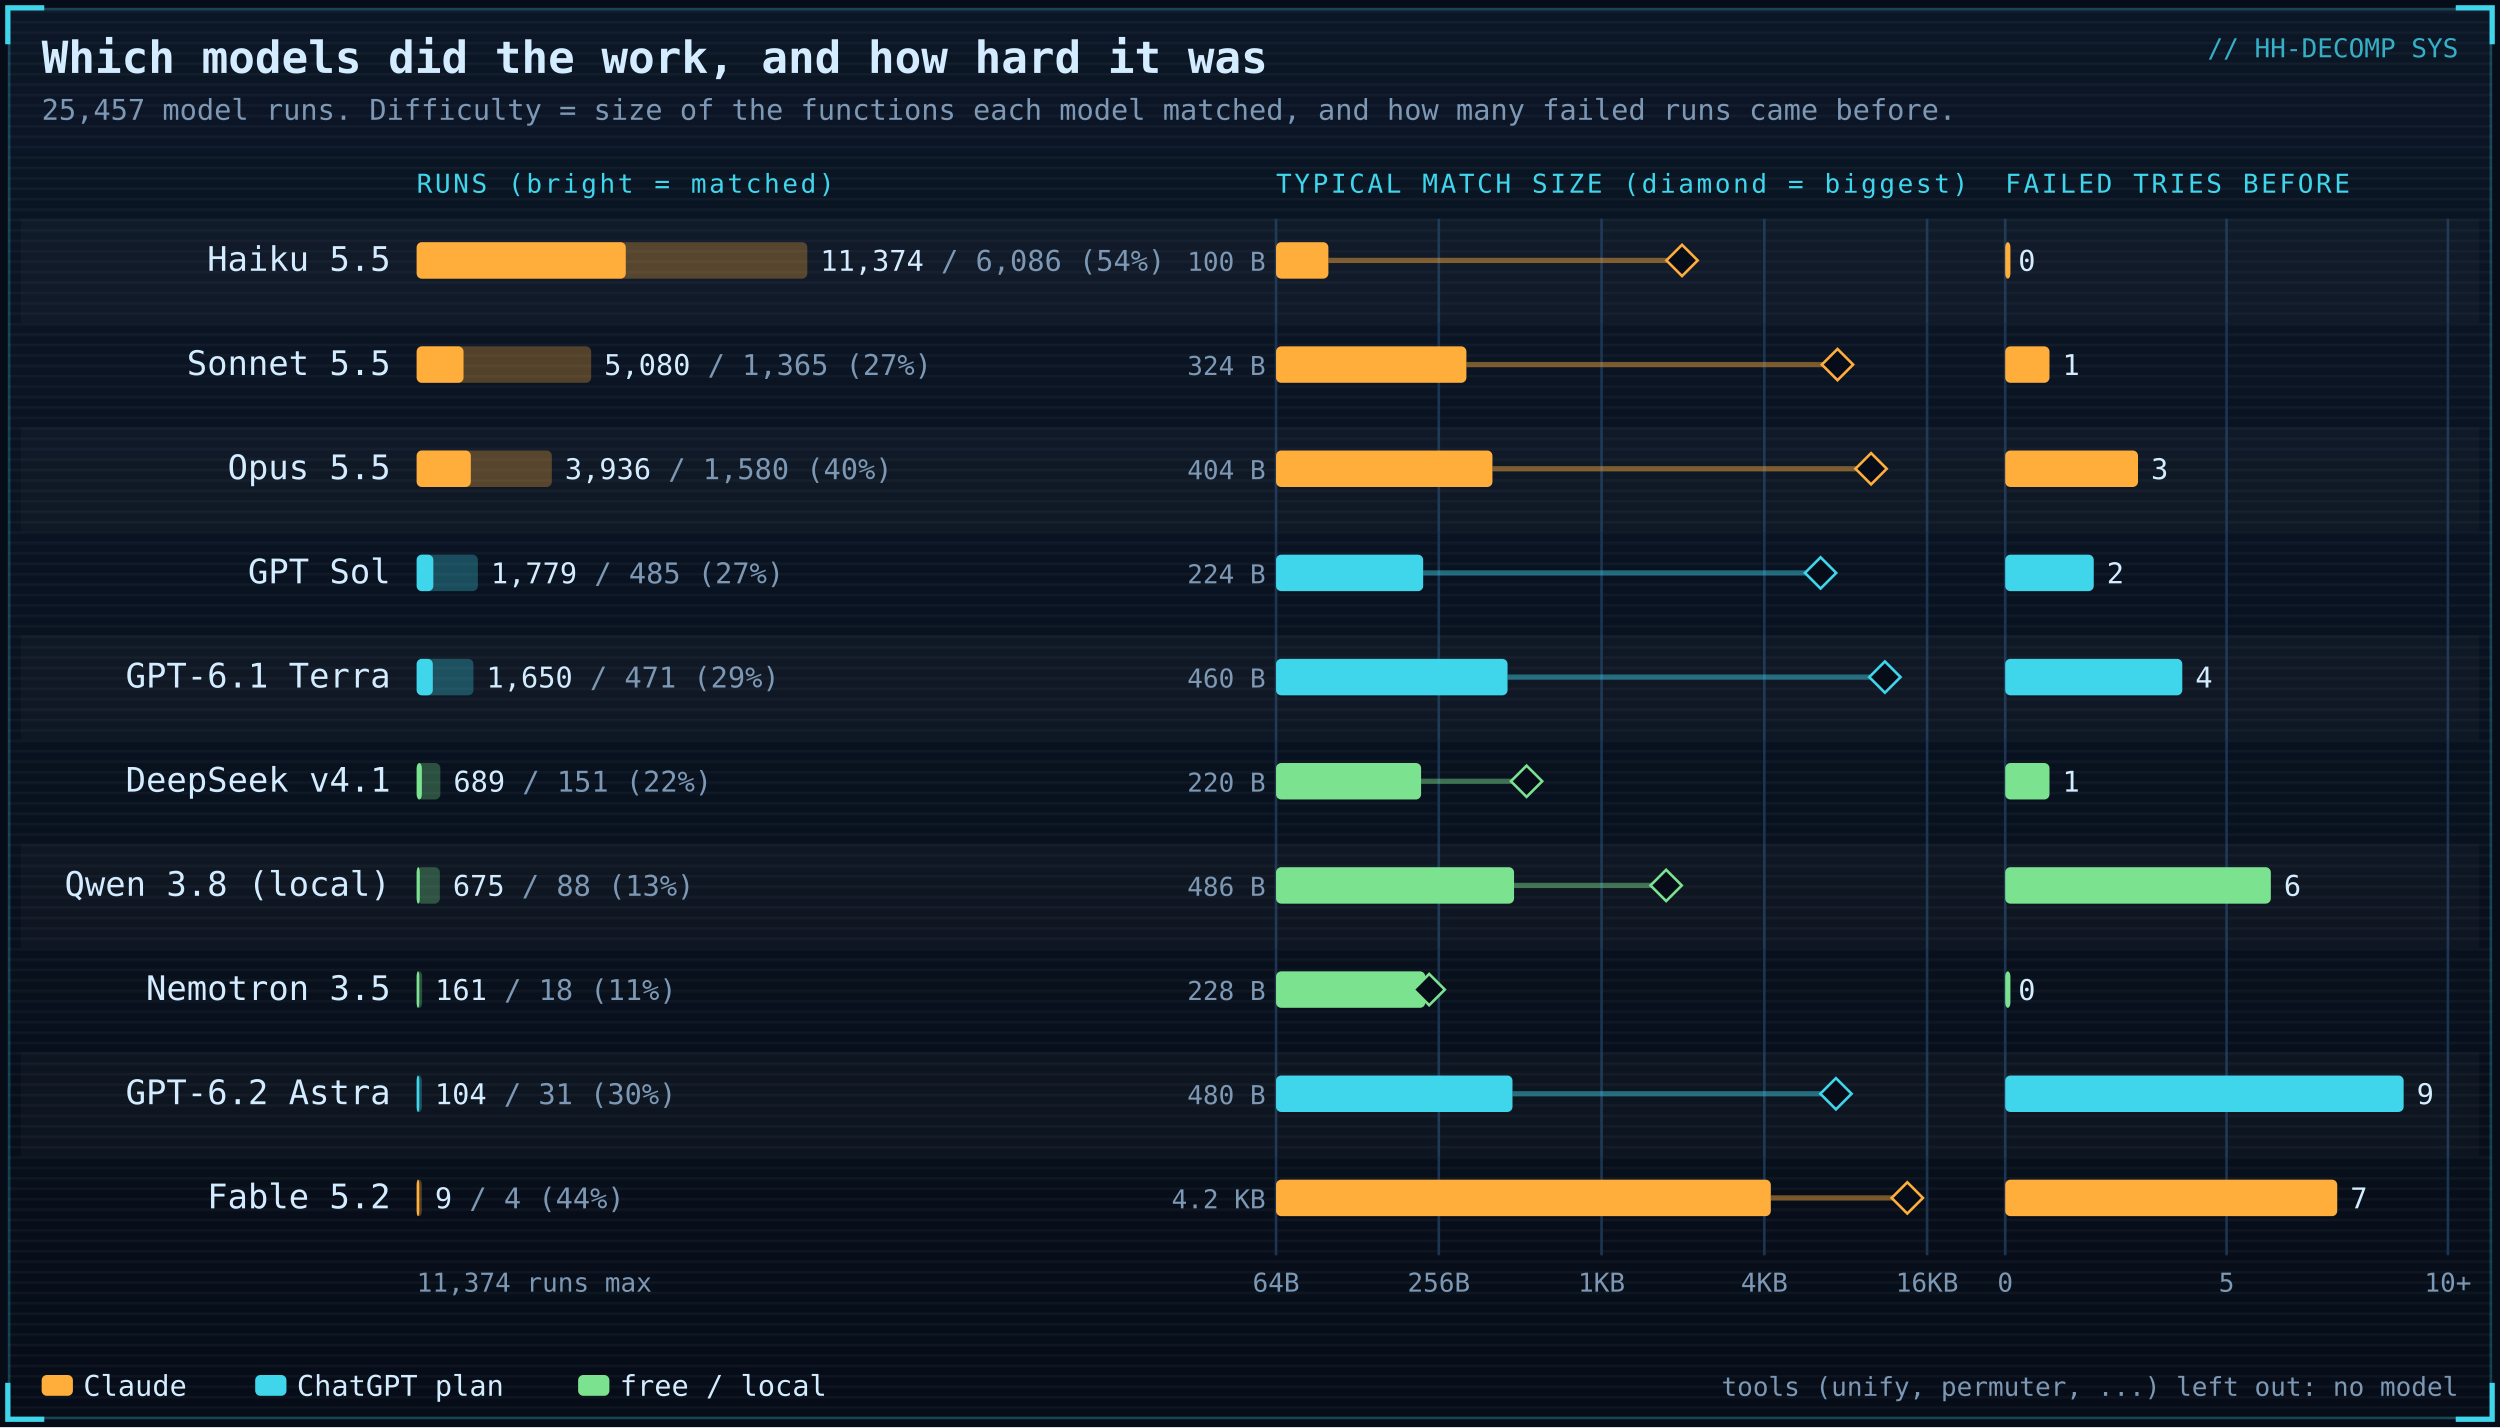
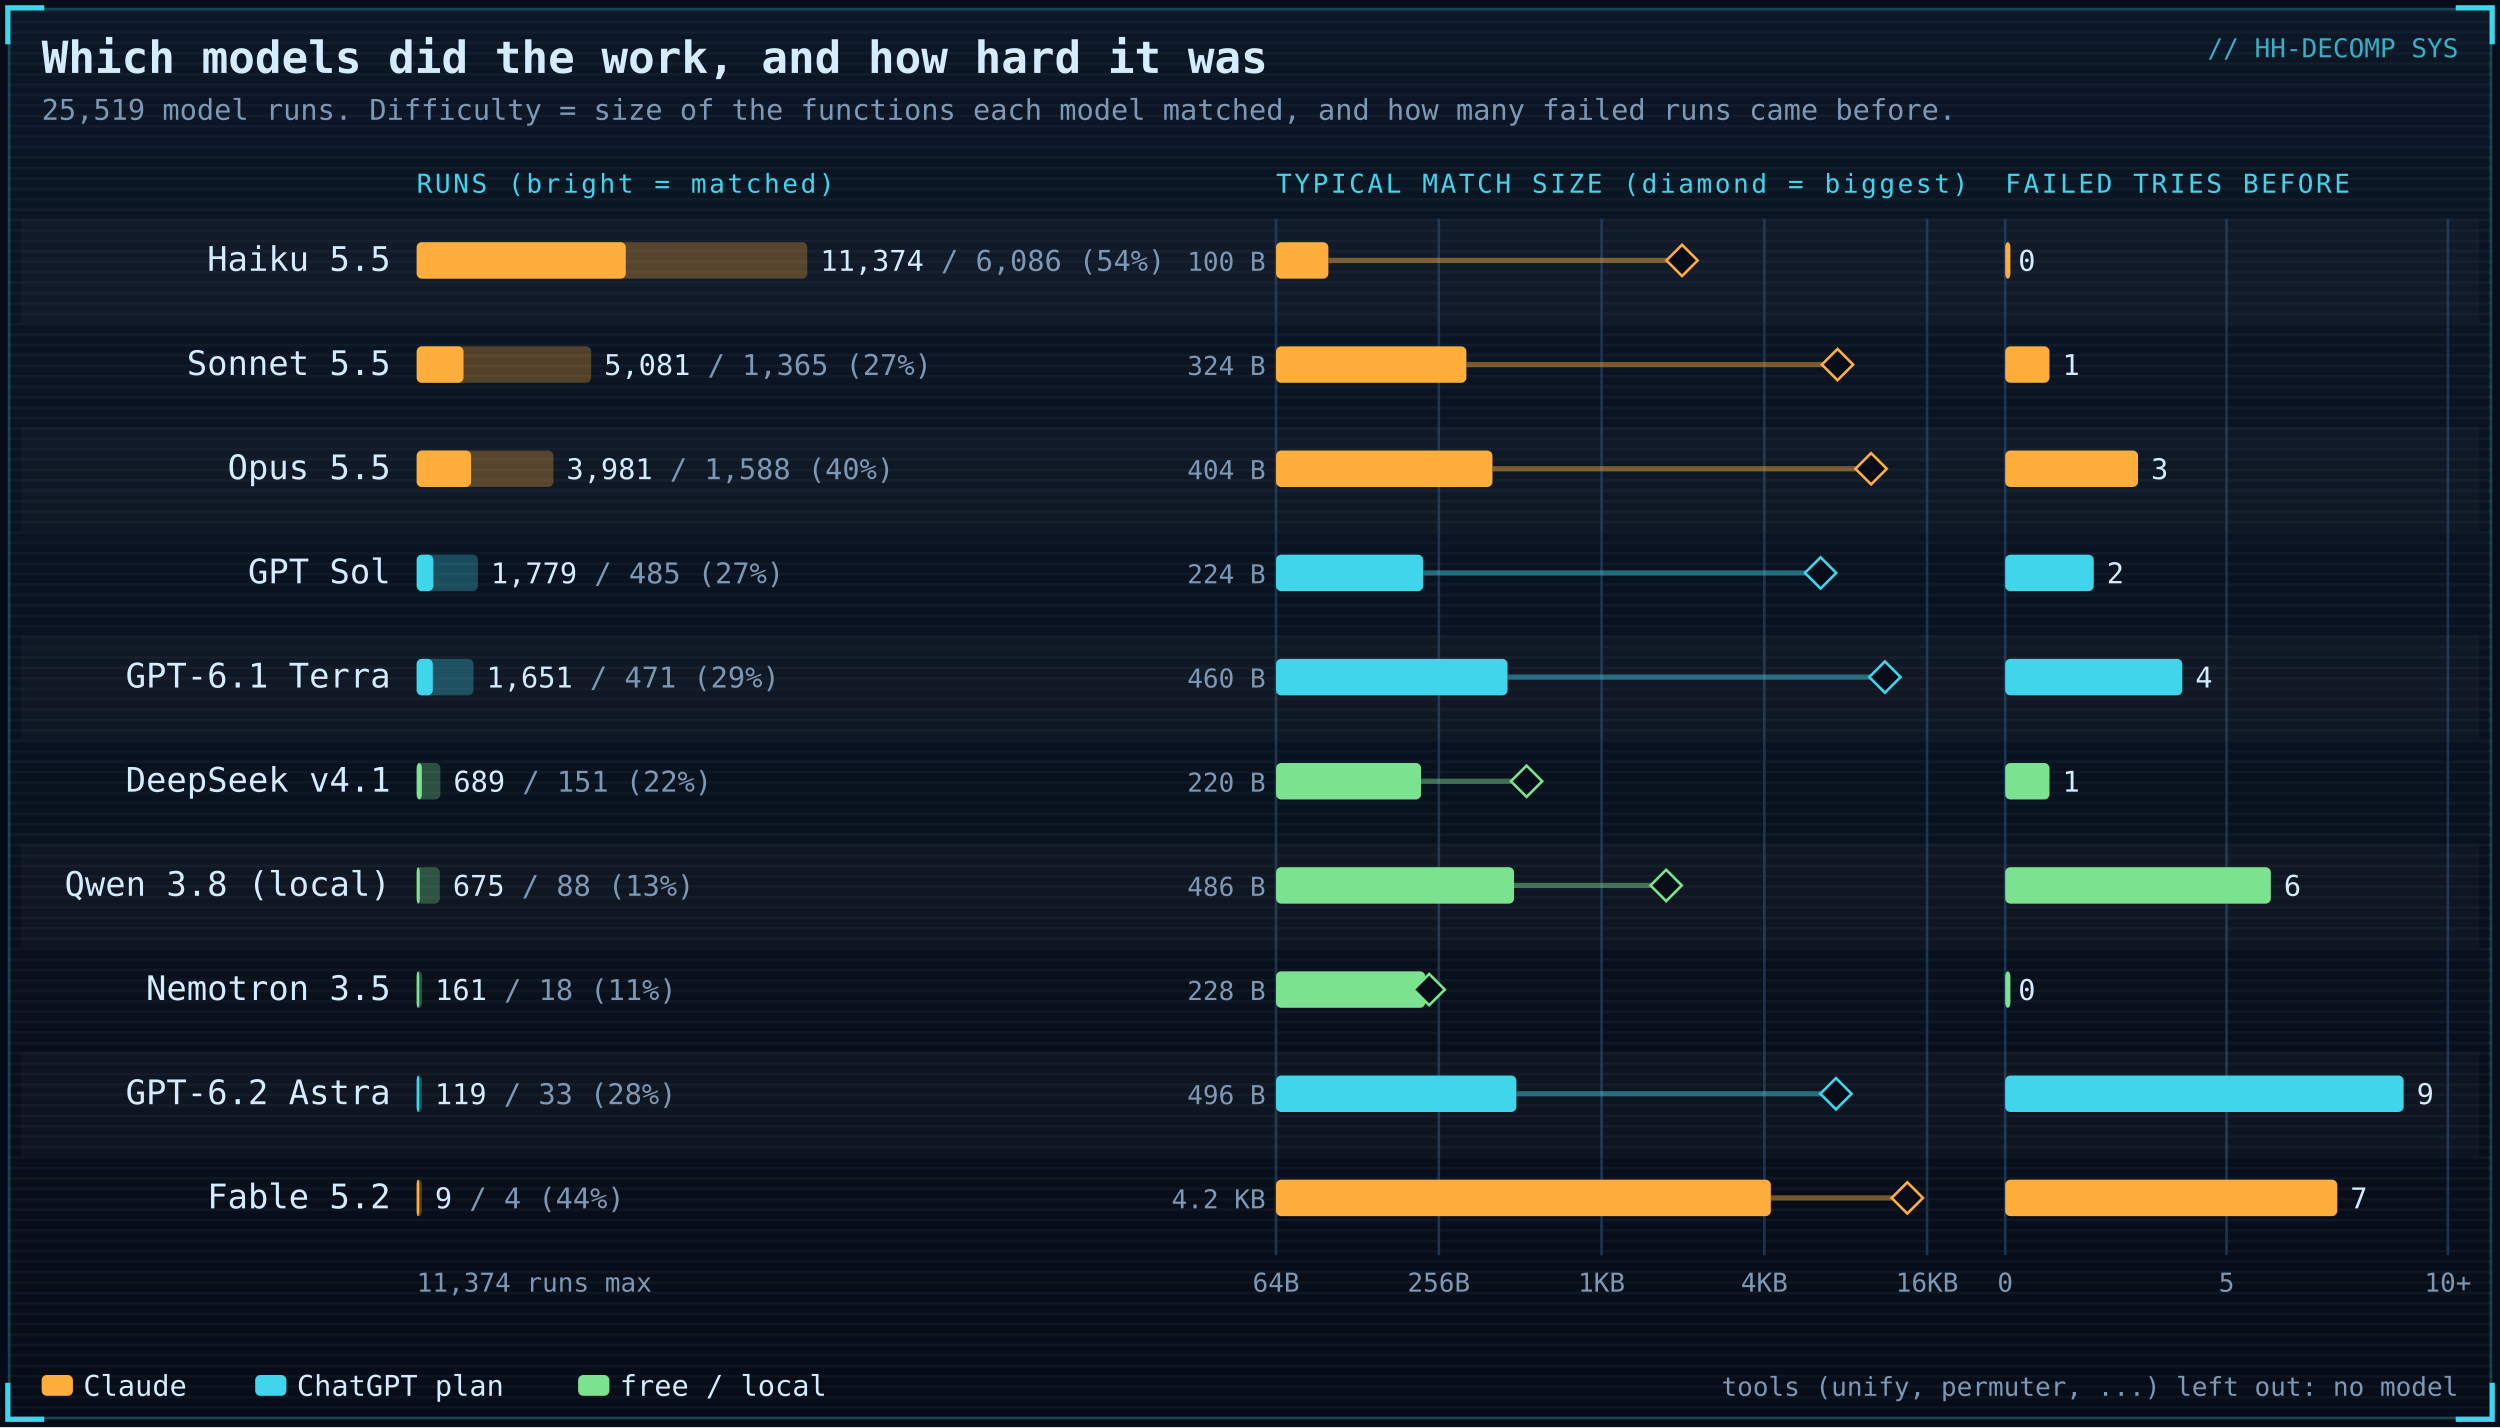
<svg xmlns="http://www.w3.org/2000/svg" viewBox="0 0 960 548" width="960" height="548" font-family="'Share Tech Mono','Eurostile','Bank Gothic',Consolas,'DejaVu Sans Mono',monospace" role="img" aria-label="Which models did the work, and how hard it was">
  <defs>
    <pattern id="scan" width="4" height="4" patternUnits="userSpaceOnUse">
      <rect width="4" height="1" fill="#ffffff" opacity="0.035" />
    </pattern>
    <linearGradient id="panel" x1="0" y1="0" x2="0" y2="1">
      <stop offset="0" stop-color="#0b1626" />
      <stop offset="1" stop-color="#060d18" />
    </linearGradient>
  </defs>
  <rect width="100%" height="100%" fill="#060d18" />
  <rect x="3" y="3" width="954" height="542" fill="url(#panel)" />
  <rect x="3" y="3" width="954" height="542" fill="url(#scan)" />
  <rect x="3.5" y="3.5" width="953" height="541" fill="none" stroke="#3fd6ec" stroke-opacity="0.25" />
  <path d="M3,17 V3 H17" fill="none" stroke="#3fd6ec" stroke-width="2" />
  <path d="M943,3 H957 V17" fill="none" stroke="#3fd6ec" stroke-width="2" />
  <path d="M3,531 V545 H17" fill="none" stroke="#3fd6ec" stroke-width="2" />
  <path d="M943,545 H957 V531" fill="none" stroke="#3fd6ec" stroke-width="2" />
  <text x="944" y="22" font-size="10" fill="#3fd6ec" text-anchor="end" opacity="0.8">// HH-DECOMP SYS</text>
  <text x="16" y="28" font-size="17" font-weight="600" fill="#d4ecff">Which models did the work, and how hard it was</text>
-   <text x="16" y="46" font-size="11" fill="#7d98b4">25,457 model runs. Difficulty = size of the functions each model matched, and how many failed runs came before.</text>
+   <text x="16" y="46" font-size="11" fill="#7d98b4">25,519 model runs. Difficulty = size of the functions each model matched, and how many failed runs came before.</text>
  <text x="160" y="74" font-size="10" fill="#3fd6ec" letter-spacing="1">RUNS  (bright = matched)</text>
  <text x="490" y="74" font-size="10" fill="#3fd6ec" letter-spacing="1">TYPICAL MATCH SIZE  (diamond = biggest)</text>
  <text x="770" y="74" font-size="10" fill="#3fd6ec" letter-spacing="1">FAILED TRIES BEFORE</text>
  <line x1="490.0" y1="84" x2="490.0" y2="482" stroke="#1c3552" />
  <text x="490.0" y="496" font-size="10" fill="#7d98b4" text-anchor="middle">64B</text>
  <line x1="552.5" y1="84" x2="552.5" y2="482" stroke="#1c3552" />
  <text x="552.5" y="496" font-size="10" fill="#7d98b4" text-anchor="middle">256B</text>
  <line x1="615.0" y1="84" x2="615.0" y2="482" stroke="#1c3552" />
  <text x="615.0" y="496" font-size="10" fill="#7d98b4" text-anchor="middle">1KB</text>
  <line x1="677.5" y1="84" x2="677.5" y2="482" stroke="#1c3552" />
  <text x="677.5" y="496" font-size="10" fill="#7d98b4" text-anchor="middle">4KB</text>
  <line x1="740.0" y1="84" x2="740.0" y2="482" stroke="#1c3552" />
  <text x="740.0" y="496" font-size="10" fill="#7d98b4" text-anchor="middle">16KB</text>
  <line x1="770.0" y1="84" x2="770.0" y2="482" stroke="#1c3552" />
  <text x="770.0" y="496" font-size="10" fill="#7d98b4" text-anchor="middle">0</text>
  <line x1="855.0" y1="84" x2="855.0" y2="482" stroke="#1c3552" />
  <text x="855.0" y="496" font-size="10" fill="#7d98b4" text-anchor="middle">5</text>
  <line x1="940.0" y1="84" x2="940.0" y2="482" stroke="#1c3552" />
  <text x="940.0" y="496" font-size="10" fill="#7d98b4" text-anchor="middle">10+</text>
  <text x="160" y="496" font-size="10" fill="#7d98b4">11,374 runs max</text>
  <rect x="8" y="84" width="944" height="40" fill="#ffffff" opacity="0.025" />
  <text x="150" y="104" font-size="13" fill="#d4ecff" text-anchor="end">Haiku 5.5</text>
  <rect x="160" y="93" width="150.0" height="14" rx="2" fill="#ffad3b" opacity="0.3" />
  <rect x="160" y="93" width="80.3" height="14" rx="2" fill="#ffad3b" />
  <text x="315.0" y="104" font-size="11" fill="#d4ecff">11,374 <tspan fill="#7d98b4">/ 6,086 (54%)</tspan>
  </text>
  <line x1="510.1" y1="100" x2="645.9" y2="100" stroke="#ffad3b" stroke-opacity="0.45" stroke-width="2" />
  <rect x="490" y="93" width="20.1" height="14" rx="2" fill="#ffad3b" />
  <path d="M645.9,94 l6,6 l-6,6 l-6,-6 z" fill="#060d18" stroke="#ffad3b" />
  <text x="486" y="104" font-size="10" fill="#7d98b4" text-anchor="end">100 B</text>
  <rect x="770" y="93" width="2.0" height="14" rx="2" fill="#ffad3b" />
  <text x="775.0" y="104" font-size="11" fill="#d4ecff">0</text>
  <text x="150" y="144" font-size="13" fill="#d4ecff" text-anchor="end">Sonnet 5.5</text>
  <rect x="160" y="133" width="67.0" height="14" rx="2" fill="#ffad3b" opacity="0.3" />
  <rect x="160" y="133" width="18.0" height="14" rx="2" fill="#ffad3b" />
-   <text x="232.0" y="144" font-size="11" fill="#d4ecff">5,080 <tspan fill="#7d98b4">/ 1,365 (27%)</tspan>
+   <text x="232.0" y="144" font-size="11" fill="#d4ecff">5,081 <tspan fill="#7d98b4">/ 1,365 (27%)</tspan>
  </text>
  <line x1="563.1" y1="140" x2="705.6" y2="140" stroke="#ffad3b" stroke-opacity="0.45" stroke-width="2" />
  <rect x="490" y="133" width="73.1" height="14" rx="2" fill="#ffad3b" />
  <path d="M705.6,134 l6,6 l-6,6 l-6,-6 z" fill="#060d18" stroke="#ffad3b" />
  <text x="486" y="144" font-size="10" fill="#7d98b4" text-anchor="end">324 B</text>
  <rect x="770" y="133" width="17.0" height="14" rx="2" fill="#ffad3b" />
  <text x="792.0" y="144" font-size="11" fill="#d4ecff">1</text>
  <rect x="8" y="164" width="944" height="40" fill="#ffffff" opacity="0.025" />
  <text x="150" y="184" font-size="13" fill="#d4ecff" text-anchor="end">Opus 5.5</text>
-   <rect x="160" y="173" width="51.9" height="14" rx="2" fill="#ffad3b" opacity="0.3" />
-   <rect x="160" y="173" width="20.8" height="14" rx="2" fill="#ffad3b" />
-   <text x="216.9" y="184" font-size="11" fill="#d4ecff">3,936 <tspan fill="#7d98b4">/ 1,580 (40%)</tspan>
+   <rect x="160" y="173" width="52.5" height="14" rx="2" fill="#ffad3b" opacity="0.3" />
+   <rect x="160" y="173" width="20.9" height="14" rx="2" fill="#ffad3b" />
+   <text x="217.5" y="184" font-size="11" fill="#d4ecff">3,981 <tspan fill="#7d98b4">/ 1,588 (40%)</tspan>
  </text>
  <line x1="573.1" y1="180" x2="718.5" y2="180" stroke="#ffad3b" stroke-opacity="0.45" stroke-width="2" />
  <rect x="490" y="173" width="83.1" height="14" rx="2" fill="#ffad3b" />
  <path d="M718.5,174 l6,6 l-6,6 l-6,-6 z" fill="#060d18" stroke="#ffad3b" />
  <text x="486" y="184" font-size="10" fill="#7d98b4" text-anchor="end">404 B</text>
  <rect x="770" y="173" width="51.0" height="14" rx="2" fill="#ffad3b" />
  <text x="826.0" y="184" font-size="11" fill="#d4ecff">3</text>
  <text x="150" y="224" font-size="13" fill="#d4ecff" text-anchor="end">GPT Sol</text>
  <rect x="160" y="213" width="23.5" height="14" rx="2" fill="#3fd6ec" opacity="0.3" />
  <rect x="160" y="213" width="6.4" height="14" rx="2" fill="#3fd6ec" />
  <text x="188.5" y="224" font-size="11" fill="#d4ecff">1,779 <tspan fill="#7d98b4">/ 485 (27%)</tspan>
  </text>
  <line x1="546.5" y1="220" x2="699.1" y2="220" stroke="#3fd6ec" stroke-opacity="0.45" stroke-width="2" />
  <rect x="490" y="213" width="56.5" height="14" rx="2" fill="#3fd6ec" />
  <path d="M699.1,214 l6,6 l-6,6 l-6,-6 z" fill="#060d18" stroke="#3fd6ec" />
  <text x="486" y="224" font-size="10" fill="#7d98b4" text-anchor="end">224 B</text>
  <rect x="770" y="213" width="34.0" height="14" rx="2" fill="#3fd6ec" />
  <text x="809.0" y="224" font-size="11" fill="#d4ecff">2</text>
  <rect x="8" y="244" width="944" height="40" fill="#ffffff" opacity="0.025" />
  <text x="150" y="264" font-size="13" fill="#d4ecff" text-anchor="end">GPT-6.1 Terra</text>
  <rect x="160" y="253" width="21.8" height="14" rx="2" fill="#3fd6ec" opacity="0.3" />
  <rect x="160" y="253" width="6.2" height="14" rx="2" fill="#3fd6ec" />
-   <text x="186.8" y="264" font-size="11" fill="#d4ecff">1,650 <tspan fill="#7d98b4">/ 471 (29%)</tspan>
+   <text x="186.8" y="264" font-size="11" fill="#d4ecff">1,651 <tspan fill="#7d98b4">/ 471 (29%)</tspan>
  </text>
  <line x1="578.9" y1="260" x2="723.8" y2="260" stroke="#3fd6ec" stroke-opacity="0.45" stroke-width="2" />
  <rect x="490" y="253" width="88.9" height="14" rx="2" fill="#3fd6ec" />
  <path d="M723.8,254 l6,6 l-6,6 l-6,-6 z" fill="#060d18" stroke="#3fd6ec" />
  <text x="486" y="264" font-size="10" fill="#7d98b4" text-anchor="end">460 B</text>
  <rect x="770" y="253" width="68.0" height="14" rx="2" fill="#3fd6ec" />
  <text x="843.0" y="264" font-size="11" fill="#d4ecff">4</text>
  <text x="150" y="304" font-size="13" fill="#d4ecff" text-anchor="end">DeepSeek v4.1</text>
  <rect x="160" y="293" width="9.1" height="14" rx="2" fill="#7be38f" opacity="0.3" />
  <rect x="160" y="293" width="2.0" height="14" rx="2" fill="#7be38f" />
  <text x="174.1" y="304" font-size="11" fill="#d4ecff">689 <tspan fill="#7d98b4">/ 151 (22%)</tspan>
  </text>
  <line x1="545.7" y1="300" x2="586.2" y2="300" stroke="#7be38f" stroke-opacity="0.45" stroke-width="2" />
  <rect x="490" y="293" width="55.7" height="14" rx="2" fill="#7be38f" />
  <path d="M586.2,294 l6,6 l-6,6 l-6,-6 z" fill="#060d18" stroke="#7be38f" />
  <text x="486" y="304" font-size="10" fill="#7d98b4" text-anchor="end">220 B</text>
  <rect x="770" y="293" width="17.0" height="14" rx="2" fill="#7be38f" />
  <text x="792.0" y="304" font-size="11" fill="#d4ecff">1</text>
  <rect x="8" y="324" width="944" height="40" fill="#ffffff" opacity="0.025" />
  <text x="150" y="344" font-size="13" fill="#d4ecff" text-anchor="end">Qwen 3.8 (local)</text>
  <rect x="160" y="333" width="8.9" height="14" rx="2" fill="#7be38f" opacity="0.3" />
  <rect x="160" y="333" width="1.2" height="14" rx="2" fill="#7be38f" />
  <text x="173.9" y="344" font-size="11" fill="#d4ecff">675 <tspan fill="#7d98b4">/ 88 (13%)</tspan>
  </text>
  <line x1="581.4" y1="340" x2="639.8" y2="340" stroke="#7be38f" stroke-opacity="0.45" stroke-width="2" />
  <rect x="490" y="333" width="91.4" height="14" rx="2" fill="#7be38f" />
  <path d="M639.8,334 l6,6 l-6,6 l-6,-6 z" fill="#060d18" stroke="#7be38f" />
  <text x="486" y="344" font-size="10" fill="#7d98b4" text-anchor="end">486 B</text>
  <rect x="770" y="333" width="102.0" height="14" rx="2" fill="#7be38f" />
  <text x="877.0" y="344" font-size="11" fill="#d4ecff">6</text>
  <text x="150" y="384" font-size="13" fill="#d4ecff" text-anchor="end">Nemotron 3.5</text>
  <rect x="160" y="373" width="2.1" height="14" rx="2" fill="#7be38f" opacity="0.3" />
  <rect x="160" y="373" width="1.0" height="14" rx="2" fill="#7be38f" />
  <text x="167.1" y="384" font-size="11" fill="#d4ecff">161 <tspan fill="#7d98b4">/ 18 (11%)</tspan>
  </text>
  <line x1="547.3" y1="380" x2="548.8" y2="380" stroke="#7be38f" stroke-opacity="0.45" stroke-width="2" />
  <rect x="490" y="373" width="57.3" height="14" rx="2" fill="#7be38f" />
  <path d="M548.8,374 l6,6 l-6,6 l-6,-6 z" fill="#060d18" stroke="#7be38f" />
  <text x="486" y="384" font-size="10" fill="#7d98b4" text-anchor="end">228 B</text>
  <rect x="770" y="373" width="2.0" height="14" rx="2" fill="#7be38f" />
  <text x="775.0" y="384" font-size="11" fill="#d4ecff">0</text>
  <rect x="8" y="404" width="944" height="40" fill="#ffffff" opacity="0.025" />
  <text x="150" y="424" font-size="13" fill="#d4ecff" text-anchor="end">GPT-6.2 Astra</text>
  <rect x="160" y="413" width="2.0" height="14" rx="2" fill="#3fd6ec" opacity="0.3" />
  <rect x="160" y="413" width="1.0" height="14" rx="2" fill="#3fd6ec" />
-   <text x="167.0" y="424" font-size="11" fill="#d4ecff">104 <tspan fill="#7d98b4">/ 31 (30%)</tspan>
+   <text x="167.0" y="424" font-size="11" fill="#d4ecff">119 <tspan fill="#7d98b4">/ 33 (28%)</tspan>
  </text>
-   <line x1="580.8" y1="420" x2="705.0" y2="420" stroke="#3fd6ec" stroke-opacity="0.45" stroke-width="2" />
-   <rect x="490" y="413" width="90.8" height="14" rx="2" fill="#3fd6ec" />
+   <line x1="582.3" y1="420" x2="705.0" y2="420" stroke="#3fd6ec" stroke-opacity="0.45" stroke-width="2" />
+   <rect x="490" y="413" width="92.3" height="14" rx="2" fill="#3fd6ec" />
  <path d="M705.0,414 l6,6 l-6,6 l-6,-6 z" fill="#060d18" stroke="#3fd6ec" />
-   <text x="486" y="424" font-size="10" fill="#7d98b4" text-anchor="end">480 B</text>
+   <text x="486" y="424" font-size="10" fill="#7d98b4" text-anchor="end">496 B</text>
  <rect x="770" y="413" width="153.0" height="14" rx="2" fill="#3fd6ec" />
  <text x="928.0" y="424" font-size="11" fill="#d4ecff">9</text>
  <text x="150" y="464" font-size="13" fill="#d4ecff" text-anchor="end">Fable 5.2</text>
  <rect x="160" y="453" width="2.0" height="14" rx="2" fill="#ffad3b" opacity="0.3" />
  <rect x="160" y="453" width="1.0" height="14" rx="2" fill="#ffad3b" />
  <text x="167.0" y="464" font-size="11" fill="#d4ecff">9 <tspan fill="#7d98b4">/ 4 (44%)</tspan>
  </text>
  <line x1="680.0" y1="460" x2="732.4" y2="460" stroke="#ffad3b" stroke-opacity="0.45" stroke-width="2" />
  <rect x="490" y="453" width="190.0" height="14" rx="2" fill="#ffad3b" />
  <path d="M732.4,454 l6,6 l-6,6 l-6,-6 z" fill="#060d18" stroke="#ffad3b" />
  <text x="486" y="464" font-size="10" fill="#7d98b4" text-anchor="end">4.2 KB</text>
  <rect x="770" y="453" width="127.5" height="14" rx="2" fill="#ffad3b" />
  <text x="902.5" y="464" font-size="11" fill="#d4ecff">7</text>
  <rect x="16" y="528" width="12" height="8" rx="2" fill="#ffad3b" />
  <text x="32" y="536" font-size="11" fill="#d4ecff">Claude</text>
  <rect x="98" y="528" width="12" height="8" rx="2" fill="#3fd6ec" />
  <text x="114" y="536" font-size="11" fill="#d4ecff">ChatGPT plan</text>
  <rect x="222" y="528" width="12" height="8" rx="2" fill="#7be38f" />
  <text x="238" y="536" font-size="11" fill="#d4ecff">free / local</text>
  <text x="944" y="536" font-size="10" fill="#7d98b4" text-anchor="end">tools (unify, permuter, ...) left out: no model</text>
</svg>
